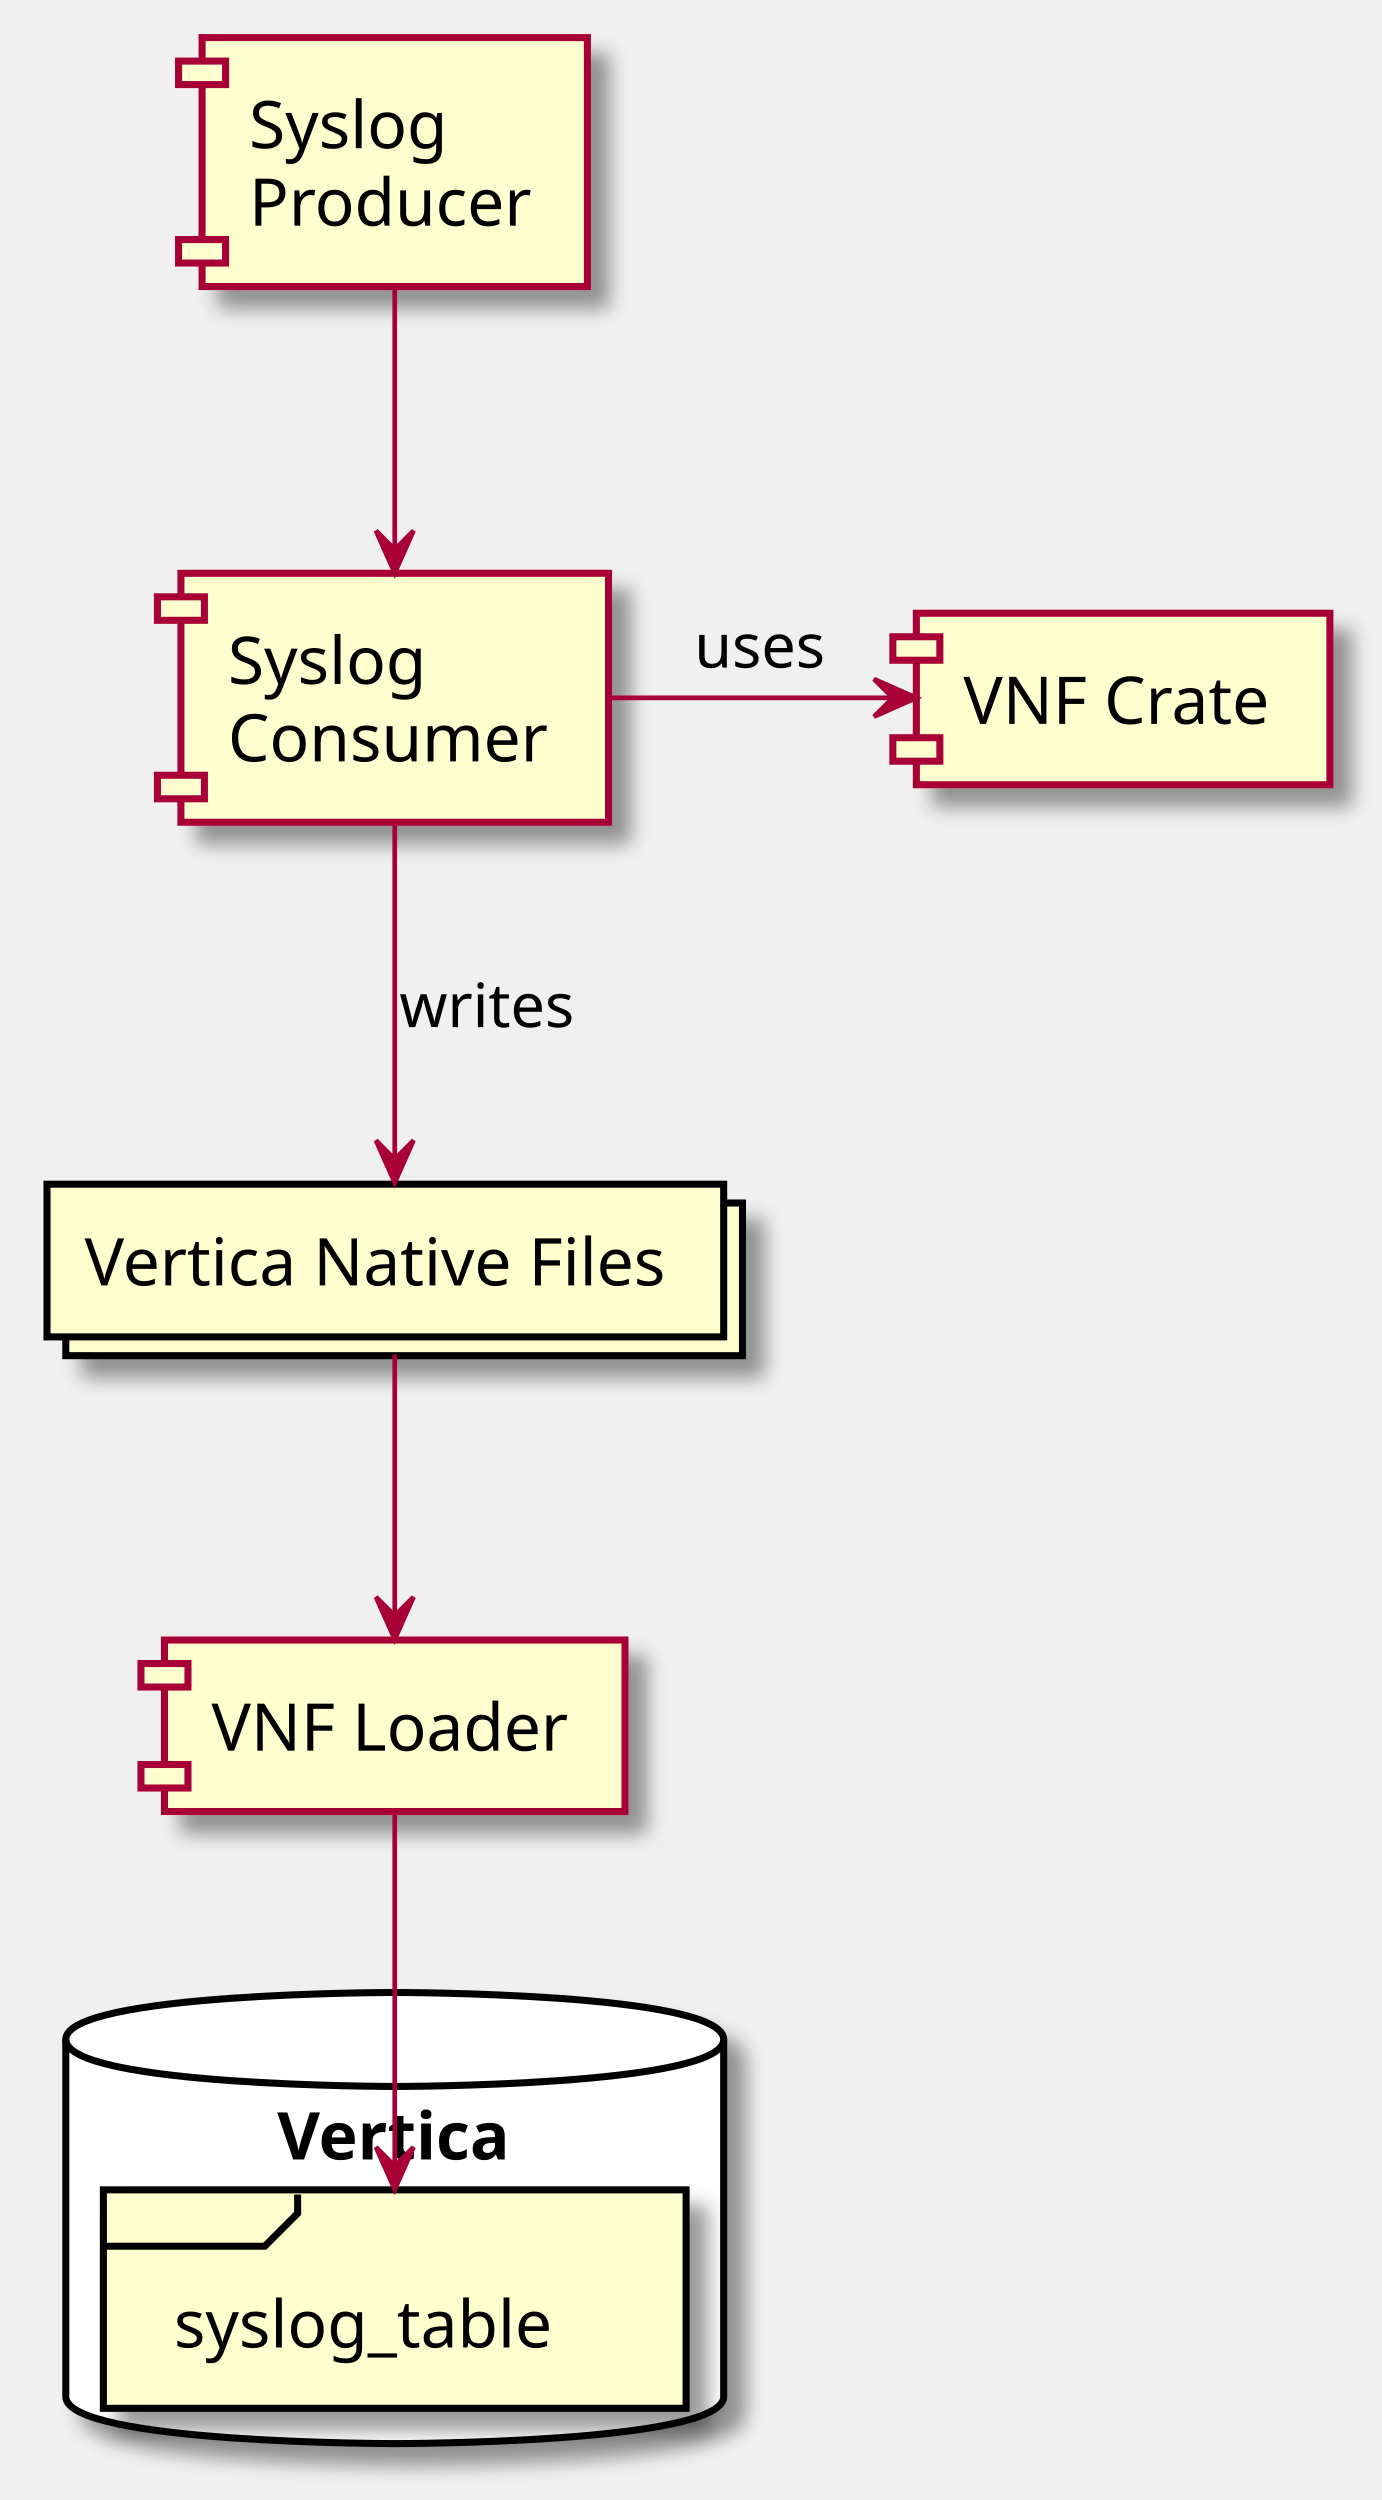
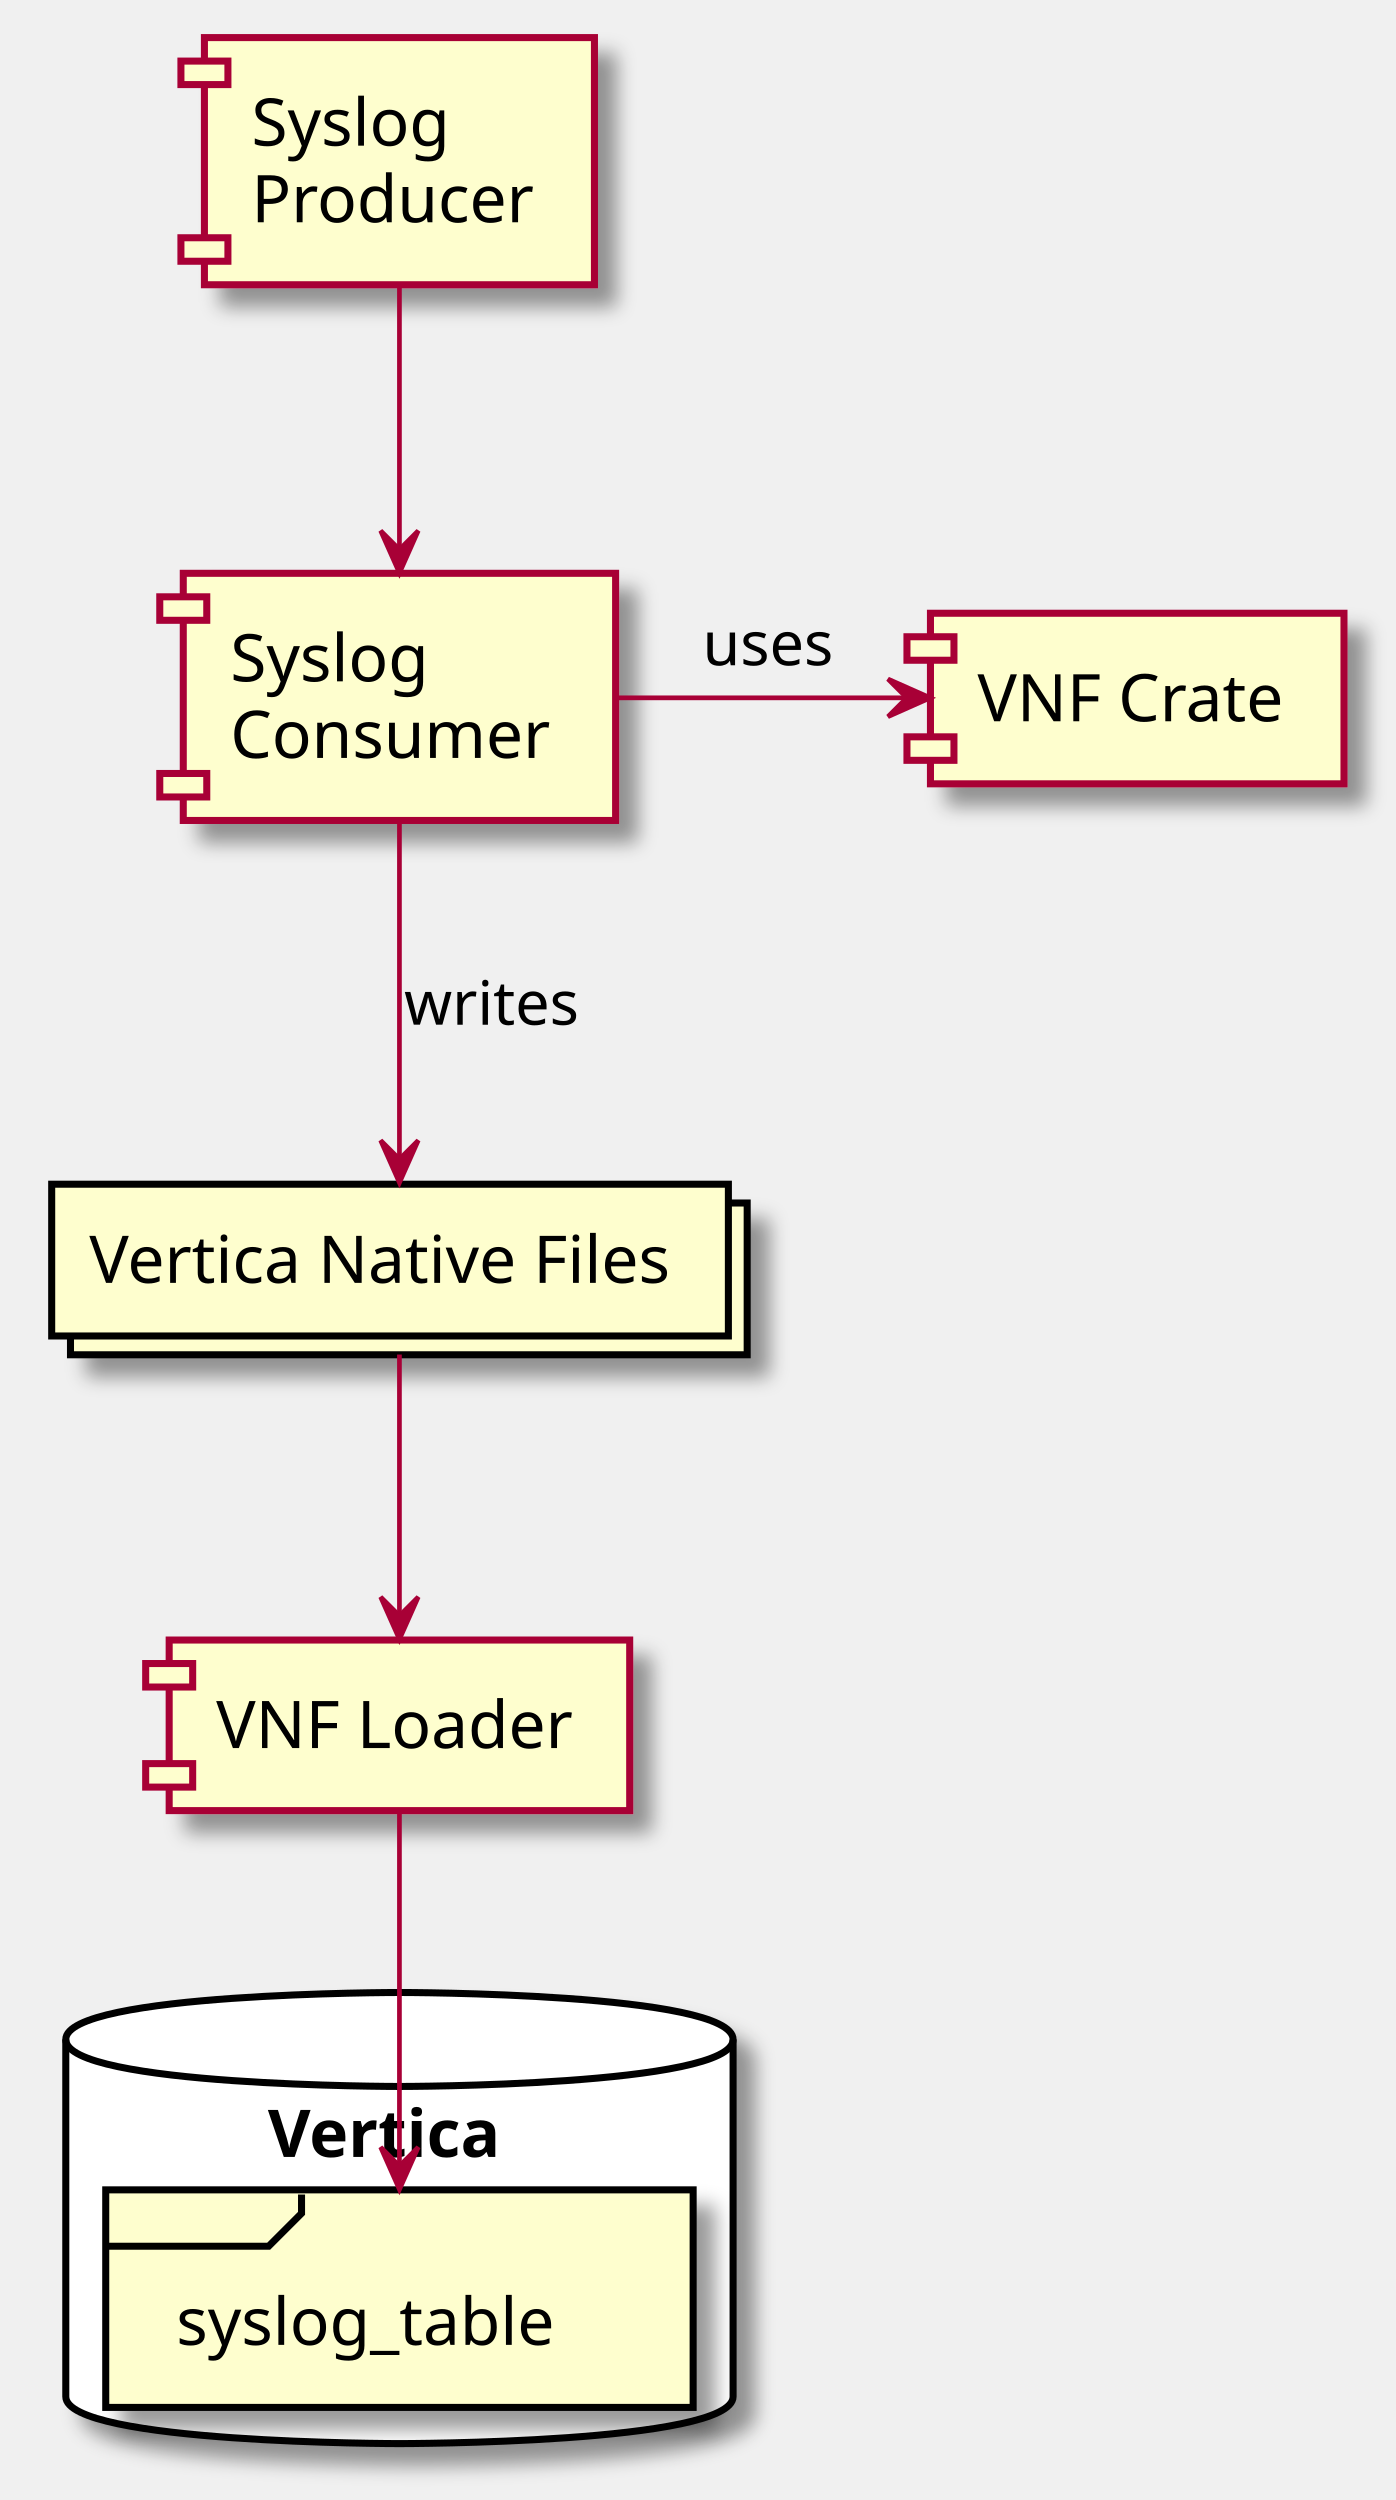
- <svg xmlns="http://www.w3.org/2000/svg" contentScriptType="application/ecmascript" contentStyleType="text/css" height="532px" preserveAspectRatio="none" style="width:294px;height:532px;" version="1.1" viewBox="0 0 294 532" width="294px" zoomAndPan="magnify">
+ <svg xmlns="http://www.w3.org/2000/svg" contentScriptType="application/ecmascript" contentStyleType="text/css" height="532px" preserveAspectRatio="none" style="width:297px;height:532px;" version="1.1" viewBox="0 0 297 532" width="297px" zoomAndPan="magnify">
  <defs>
    <filter height="300%" id="f3e6pru5wid5n" width="300%" x="-1" y="-1">
      <feGaussianBlur result="blurOut" stdDeviation="2.0" />
      <feColorMatrix in="blurOut" result="blurOut2" type="matrix" values="0 0 0 0 0 0 0 0 0 0 0 0 0 0 0 0 0 0 .4 0" />
      <feOffset dx="4.0" dy="4.0" in="blurOut2" result="blurOut3" />
      <feBlend in="SourceGraphic" in2="blurOut3" mode="normal" />
    </filter>
  </defs>
  <g>
-     <path d="M14,434 C14,424 84,424 84,424 C84,424 154,424 154,434 L154,510 C154,520 84,520 84,520 C84,520 14,520 14,510 L14,434 " fill="#FFFFFF" filter="url(#f3e6pru5wid5n)" style="stroke: #000000; stroke-width: 1.5;" />
-     <path d="M14,434 C14,444 84,444 84,444 C84,444 154,444 154,434 " fill="none" style="stroke: #000000; stroke-width: 1.5;" />
-     <text fill="#000000" font-family="sans-serif" font-size="14" font-weight="bold" lengthAdjust="spacingAndGlyphs" textLength="50" x="59" y="459.535">Vertica</text>
-     <rect fill="#FEFECE" filter="url(#f3e6pru5wid5n)" height="46.488" style="stroke: #000000; stroke-width: 1.5;" width="124" x="22" y="466" />
-     <path d="M63.333,467 L63.333,471 L56.333,478 L22,478 " fill="none" style="stroke: #000000; stroke-width: 1.5;" />
-     <text fill="#000000" font-family="sans-serif" font-size="14" lengthAdjust="spacingAndGlyphs" textLength="84" x="37" y="499.535">syslog_table</text>
-     <rect fill="#FEFECE" filter="url(#f3e6pru5wid5n)" height="52.977" style="stroke: #A80036; stroke-width: 1.5;" width="82" x="43" y="8" />
-     <rect fill="#FEFECE" height="5" style="stroke: #A80036; stroke-width: 1.5;" width="10" x="38" y="13" />
-     <rect fill="#FEFECE" height="5" style="stroke: #A80036; stroke-width: 1.5;" width="10" x="38" y="50.977" />
-     <text fill="#000000" font-family="sans-serif" font-size="14" lengthAdjust="spacingAndGlyphs" textLength="44" x="53" y="31.535">Syslog</text>
-     <text fill="#000000" font-family="sans-serif" font-size="14" lengthAdjust="spacingAndGlyphs" textLength="62" x="53" y="48.023">Producer</text>
-     <rect fill="#FEFECE" filter="url(#f3e6pru5wid5n)" height="52.977" style="stroke: #A80036; stroke-width: 1.5;" width="91" x="38.5" y="122" />
-     <rect fill="#FEFECE" height="5" style="stroke: #A80036; stroke-width: 1.5;" width="10" x="33.5" y="127" />
-     <rect fill="#FEFECE" height="5" style="stroke: #A80036; stroke-width: 1.5;" width="10" x="33.5" y="164.977" />
-     <text fill="#000000" font-family="sans-serif" font-size="14" lengthAdjust="spacingAndGlyphs" textLength="44" x="48.5" y="145.535">Syslog</text>
-     <text fill="#000000" font-family="sans-serif" font-size="14" lengthAdjust="spacingAndGlyphs" textLength="71" x="48.5" y="162.023">Consumer</text>
-     <rect fill="#FEFECE" filter="url(#f3e6pru5wid5n)" height="36.488" style="stroke: #A80036; stroke-width: 1.5;" width="88" x="195" y="130.5" />
-     <rect fill="#FEFECE" height="5" style="stroke: #A80036; stroke-width: 1.5;" width="10" x="190" y="135.5" />
-     <rect fill="#FEFECE" height="5" style="stroke: #A80036; stroke-width: 1.5;" width="10" x="190" y="156.988" />
-     <text fill="#000000" font-family="sans-serif" font-size="14" lengthAdjust="spacingAndGlyphs" textLength="68" x="205" y="154.035">VNF Crate</text>
-     <rect fill="#FEFECE" filter="url(#f3e6pru5wid5n)" height="32.488" style="stroke: #000000; stroke-width: 1.5;" width="144" x="14" y="256" />
-     <rect fill="#FEFECE" height="32.488" style="stroke: #000000; stroke-width: 1.5;" width="144" x="10" y="252" />
-     <text fill="#000000" font-family="sans-serif" font-size="14" lengthAdjust="spacingAndGlyphs" textLength="128" x="18" y="273.535">Vertica Native Files</text>
-     <rect fill="#FEFECE" filter="url(#f3e6pru5wid5n)" height="36.488" style="stroke: #A80036; stroke-width: 1.5;" width="98" x="35" y="349" />
-     <rect fill="#FEFECE" height="5" style="stroke: #A80036; stroke-width: 1.5;" width="10" x="30" y="354" />
-     <rect fill="#FEFECE" height="5" style="stroke: #A80036; stroke-width: 1.5;" width="10" x="30" y="375.488" />
-     <text fill="#000000" font-family="sans-serif" font-size="14" lengthAdjust="spacingAndGlyphs" textLength="78" x="45" y="372.535">VNF Loader</text>
-     <path d="M84,61.228 C84,77.808 84,99.202 84,116.658 " fill="none" id="producer-consumer" style="stroke: #A80036; stroke-width: 1.0;" />
-     <polygon fill="#A80036" points="84,121.939,88,112.939,84,116.939,80,112.939,84,121.939" style="stroke: #A80036; stroke-width: 1.0;" />
-     <path d="M129.667,148.5 C148.522,148.5 170.42,148.5 189.645,148.5 " fill="none" id="consumer-vnf" style="stroke: #A80036; stroke-width: 1.0;" />
-     <polygon fill="#A80036" points="194.991,148.5,185.991,144.5,189.991,148.5,185.991,152.5,194.991,148.5" style="stroke: #A80036; stroke-width: 1.0;" />
-     <text fill="#000000" font-family="sans-serif" font-size="13" lengthAdjust="spacingAndGlyphs" textLength="29" x="147.75" y="142.068">uses</text>
-     <path d="M84,175.164 C84,196.453 84,226 84,246.43 " fill="none" id="consumer-files" style="stroke: #A80036; stroke-width: 1.0;" />
-     <polygon fill="#A80036" points="84,251.677,88,242.677,84,246.677,80,242.677,84,251.677" style="stroke: #A80036; stroke-width: 1.0;" />
-     <text fill="#000000" font-family="sans-serif" font-size="13" lengthAdjust="spacingAndGlyphs" textLength="38" x="85" y="218.568">writes</text>
-     <path d="M84,288.245 C84,303.961 84,326.735 84,343.754 " fill="none" id="files-loader" style="stroke: #A80036; stroke-width: 1.0;" />
-     <polygon fill="#A80036" points="84,348.837,88,339.837,84,343.837,80,339.837,84,348.837" style="stroke: #A80036; stroke-width: 1.0;" />
-     <path d="M84,385.002 C84,404.967 84,437.436 84,460.786 " fill="none" id="loader-syslog_table" style="stroke: #A80036; stroke-width: 1.0;" />
-     <polygon fill="#A80036" points="84,465.918,88,456.918,84,460.918,80,456.918,84,465.918" style="stroke: #A80036; stroke-width: 1.0;" />
+     <path d="M14,434 C14,424 85,424 85,424 C85,424 156,424 156,434 L156,510 C156,520 85,520 85,520 C85,520 14,520 14,510 L14,434 " fill="#FFFFFF" filter="url(#f3e6pru5wid5n)" style="stroke: #000000; stroke-width: 1.5;" />
+     <path d="M14,434 C14,444 85,444 85,444 C85,444 156,444 156,434 " fill="none" style="stroke: #000000; stroke-width: 1.5;" />
+     <text fill="#000000" font-family="sans-serif" font-size="14" font-weight="bold" lengthAdjust="spacingAndGlyphs" textLength="56" x="57" y="458.995">Vertica</text>
+     <rect fill="#FEFECE" filter="url(#f3e6pru5wid5n)" height="46.297" style="stroke: #000000; stroke-width: 1.5;" width="125" x="22.5" y="466" />
+     <path d="M64.167,467 L64.167,471 L57.167,478 L22.5,478 " fill="none" style="stroke: #000000; stroke-width: 1.5;" />
+     <text fill="#000000" font-family="sans-serif" font-size="14" lengthAdjust="spacingAndGlyphs" textLength="85" x="37.5" y="498.995">syslog_table</text>
+     <rect fill="#FEFECE" filter="url(#f3e6pru5wid5n)" height="52.594" style="stroke: #A80036; stroke-width: 1.5;" width="83" x="43.5" y="8" />
+     <rect fill="#FEFECE" height="5" style="stroke: #A80036; stroke-width: 1.5;" width="10" x="38.5" y="13" />
+     <rect fill="#FEFECE" height="5" style="stroke: #A80036; stroke-width: 1.5;" width="10" x="38.5" y="50.594" />
+     <text fill="#000000" font-family="sans-serif" font-size="14" lengthAdjust="spacingAndGlyphs" textLength="45" x="53.5" y="30.995">Syslog</text>
+     <text fill="#000000" font-family="sans-serif" font-size="14" lengthAdjust="spacingAndGlyphs" textLength="63" x="53.5" y="47.292">Producer</text>
+     <rect fill="#FEFECE" filter="url(#f3e6pru5wid5n)" height="52.594" style="stroke: #A80036; stroke-width: 1.5;" width="92" x="39" y="122" />
+     <rect fill="#FEFECE" height="5" style="stroke: #A80036; stroke-width: 1.5;" width="10" x="34" y="127" />
+     <rect fill="#FEFECE" height="5" style="stroke: #A80036; stroke-width: 1.5;" width="10" x="34" y="164.594" />
+     <text fill="#000000" font-family="sans-serif" font-size="14" lengthAdjust="spacingAndGlyphs" textLength="45" x="49" y="144.995">Syslog</text>
+     <text fill="#000000" font-family="sans-serif" font-size="14" lengthAdjust="spacingAndGlyphs" textLength="72" x="49" y="161.292">Consumer</text>
+     <rect fill="#FEFECE" filter="url(#f3e6pru5wid5n)" height="36.297" style="stroke: #A80036; stroke-width: 1.5;" width="88" x="198" y="130.5" />
+     <rect fill="#FEFECE" height="5" style="stroke: #A80036; stroke-width: 1.5;" width="10" x="193" y="135.5" />
+     <rect fill="#FEFECE" height="5" style="stroke: #A80036; stroke-width: 1.5;" width="10" x="193" y="156.797" />
+     <text fill="#000000" font-family="sans-serif" font-size="14" lengthAdjust="spacingAndGlyphs" textLength="68" x="208" y="153.495">VNF Crate</text>
+     <rect fill="#FEFECE" filter="url(#f3e6pru5wid5n)" height="32.297" style="stroke: #000000; stroke-width: 1.5;" width="144" x="15" y="256" />
+     <rect fill="#FEFECE" height="32.297" style="stroke: #000000; stroke-width: 1.5;" width="144" x="11" y="252" />
+     <text fill="#000000" font-family="sans-serif" font-size="14" lengthAdjust="spacingAndGlyphs" textLength="128" x="19" y="272.995">Vertica Native Files</text>
+     <rect fill="#FEFECE" filter="url(#f3e6pru5wid5n)" height="36.297" style="stroke: #A80036; stroke-width: 1.5;" width="98" x="36" y="349" />
+     <rect fill="#FEFECE" height="5" style="stroke: #A80036; stroke-width: 1.5;" width="10" x="31" y="354" />
+     <rect fill="#FEFECE" height="5" style="stroke: #A80036; stroke-width: 1.5;" width="10" x="31" y="375.297" />
+     <text fill="#000000" font-family="sans-serif" font-size="14" lengthAdjust="spacingAndGlyphs" textLength="78" x="46" y="371.995">VNF Loader</text>
+     <path d="M85,61.228 C85,77.808 85,99.202 85,116.658 " fill="none" id="producer-consumer" style="stroke: #A80036; stroke-width: 1.0;" />
+     <polygon fill="#A80036" points="85,121.939,89,112.939,85,116.939,81,112.939,85,121.939" style="stroke: #A80036; stroke-width: 1.0;" />
+     <path d="M131.256,148.5 C150.602,148.5 173.111,148.5 192.764,148.5 " fill="none" id="consumer-vnf" style="stroke: #A80036; stroke-width: 1.0;" />
+     <polygon fill="#A80036" points="197.96,148.5,188.96,144.5,192.96,148.5,188.96,152.5,197.96,148.5" style="stroke: #A80036; stroke-width: 1.0;" />
+     <text fill="#000000" font-family="sans-serif" font-size="13" lengthAdjust="spacingAndGlyphs" textLength="30" x="149.5" y="141.567">uses</text>
+     <path d="M85,175.164 C85,196.453 85,226 85,246.43 " fill="none" id="consumer-files" style="stroke: #A80036; stroke-width: 1.0;" />
+     <polygon fill="#A80036" points="85,251.677,89,242.677,85,246.677,81,242.677,85,251.677" style="stroke: #A80036; stroke-width: 1.0;" />
+     <text fill="#000000" font-family="sans-serif" font-size="13" lengthAdjust="spacingAndGlyphs" textLength="37" x="86" y="218.067">writes</text>
+     <path d="M85,288.245 C85,303.961 85,326.735 85,343.754 " fill="none" id="files-loader" style="stroke: #A80036; stroke-width: 1.0;" />
+     <polygon fill="#A80036" points="85,348.837,89,339.837,85,343.837,81,339.837,85,348.837" style="stroke: #A80036; stroke-width: 1.0;" />
+     <path d="M85,385.002 C85,404.967 85,437.436 85,460.786 " fill="none" id="loader-syslog_table" style="stroke: #A80036; stroke-width: 1.0;" />
+     <polygon fill="#A80036" points="85,465.918,89,456.918,85,460.918,81,456.918,85,465.918" style="stroke: #A80036; stroke-width: 1.0;" />
  </g>
</svg>
